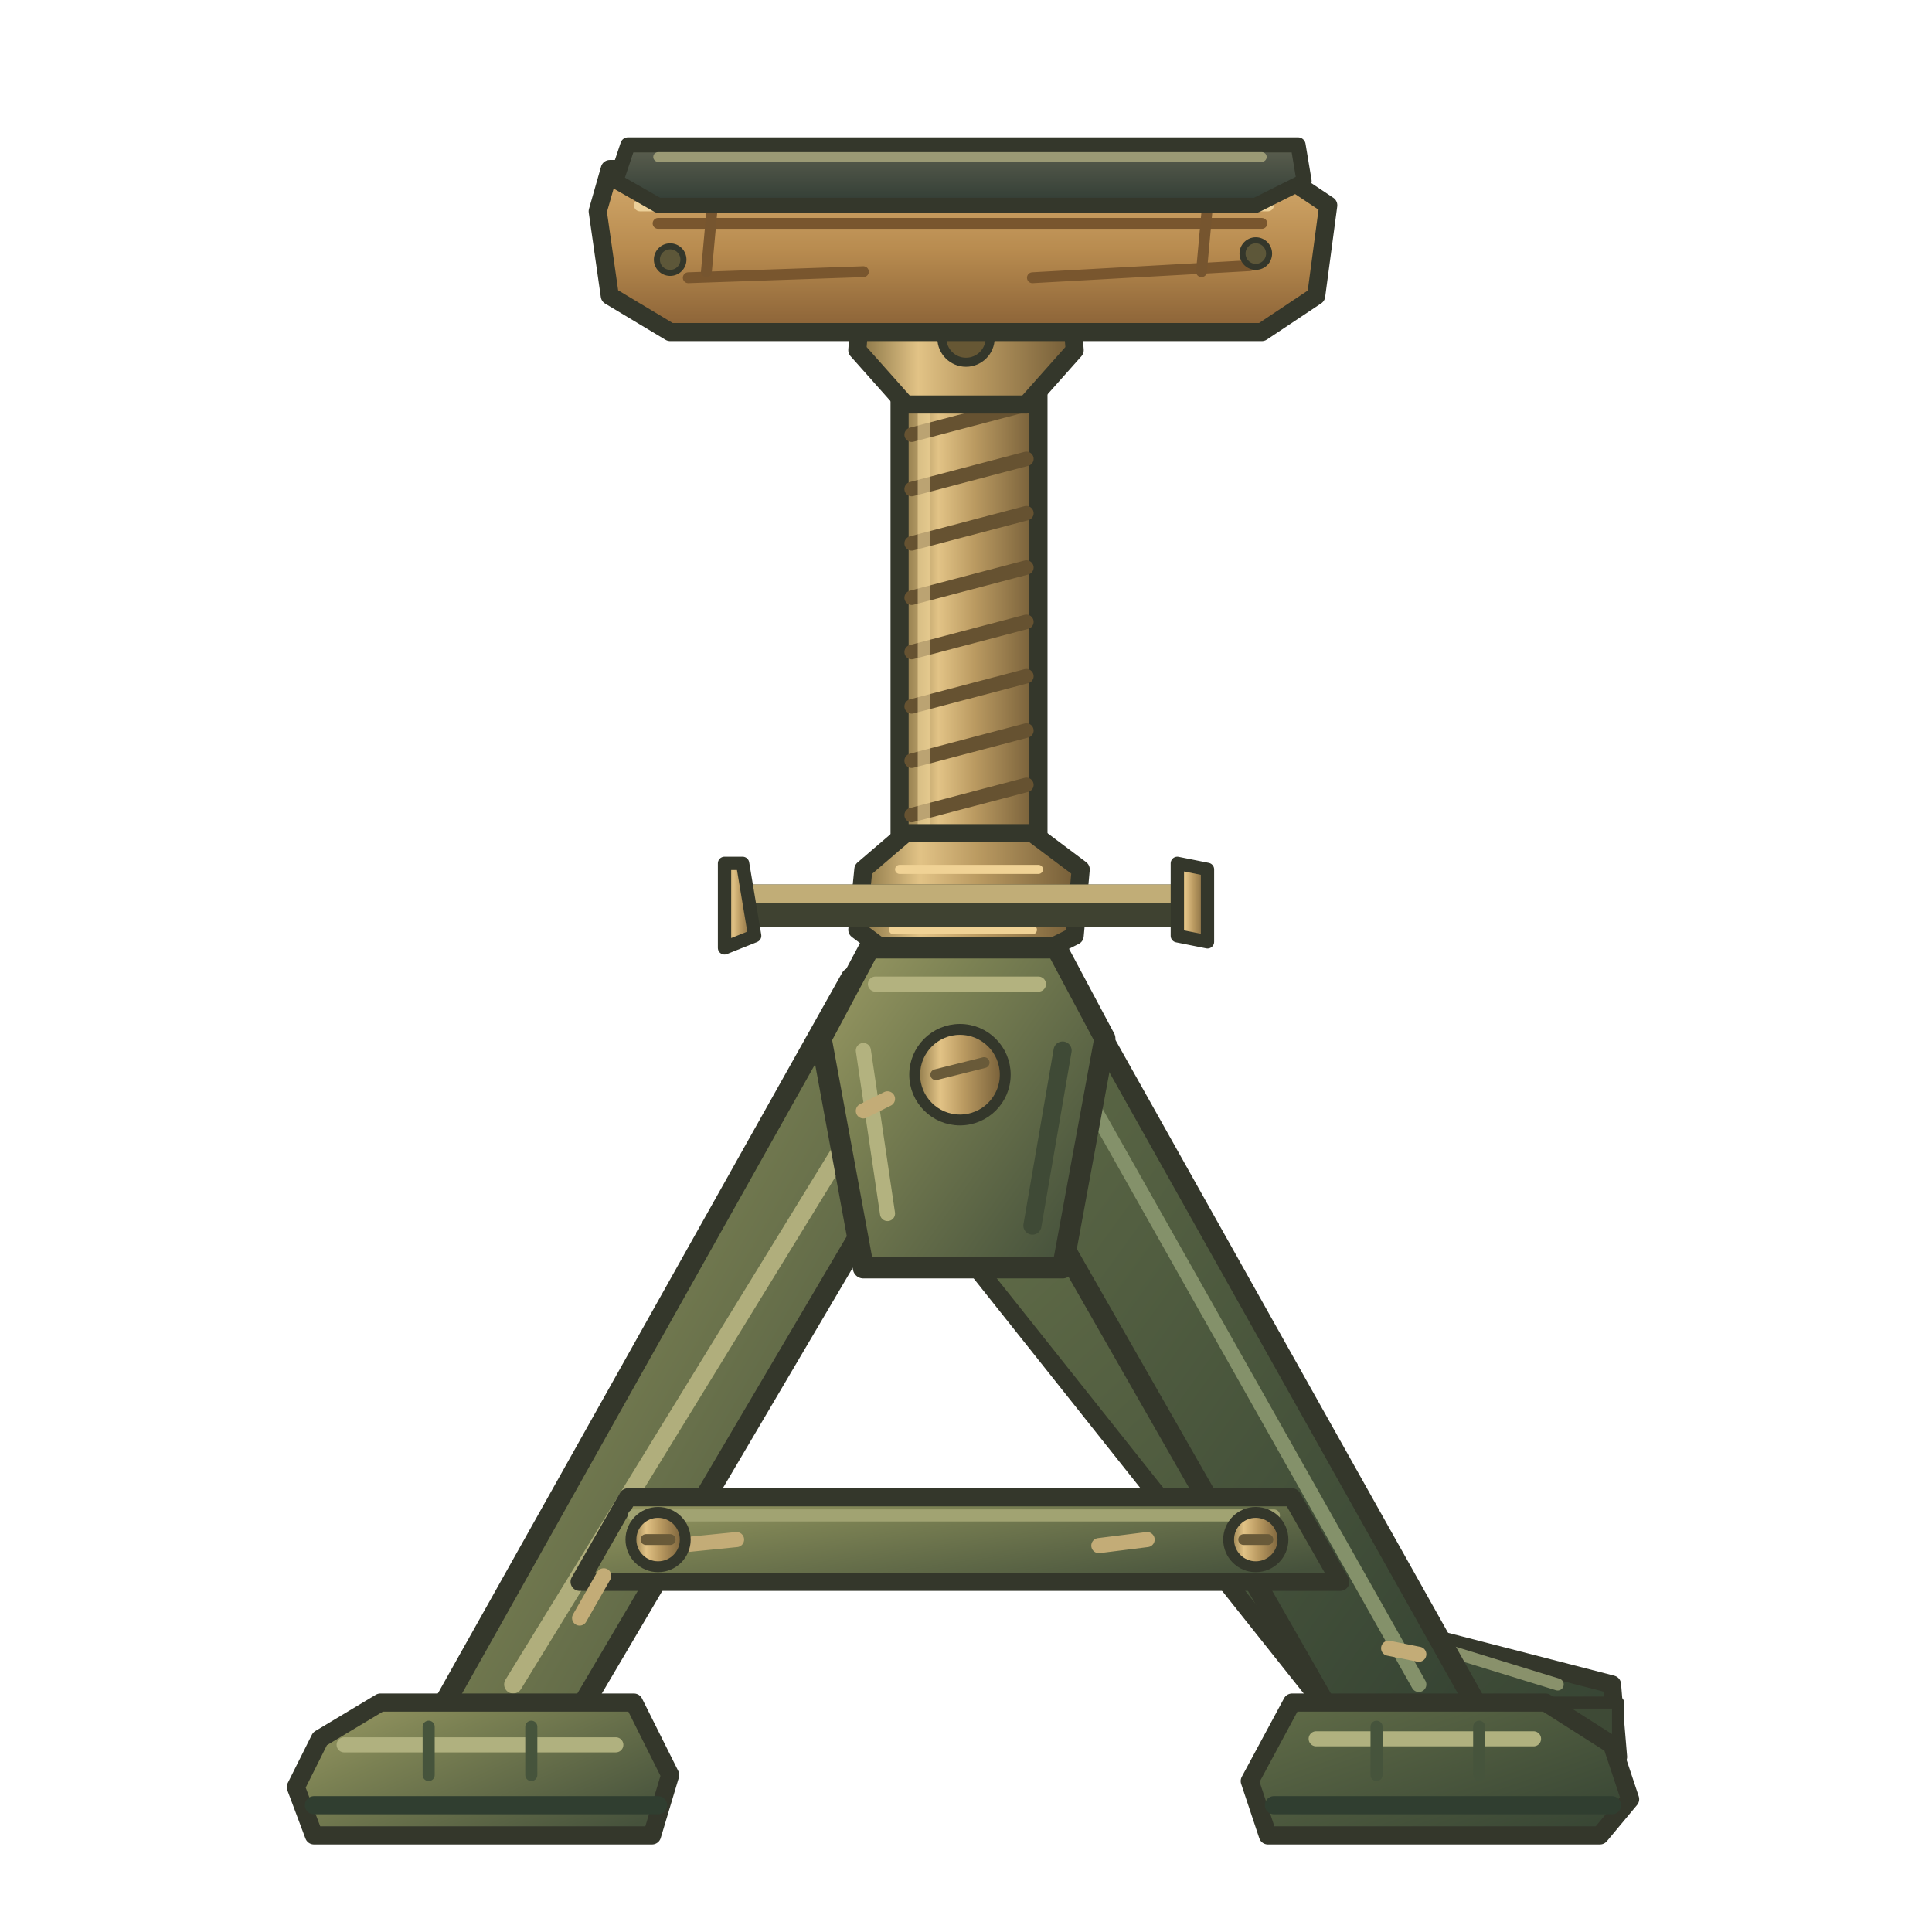
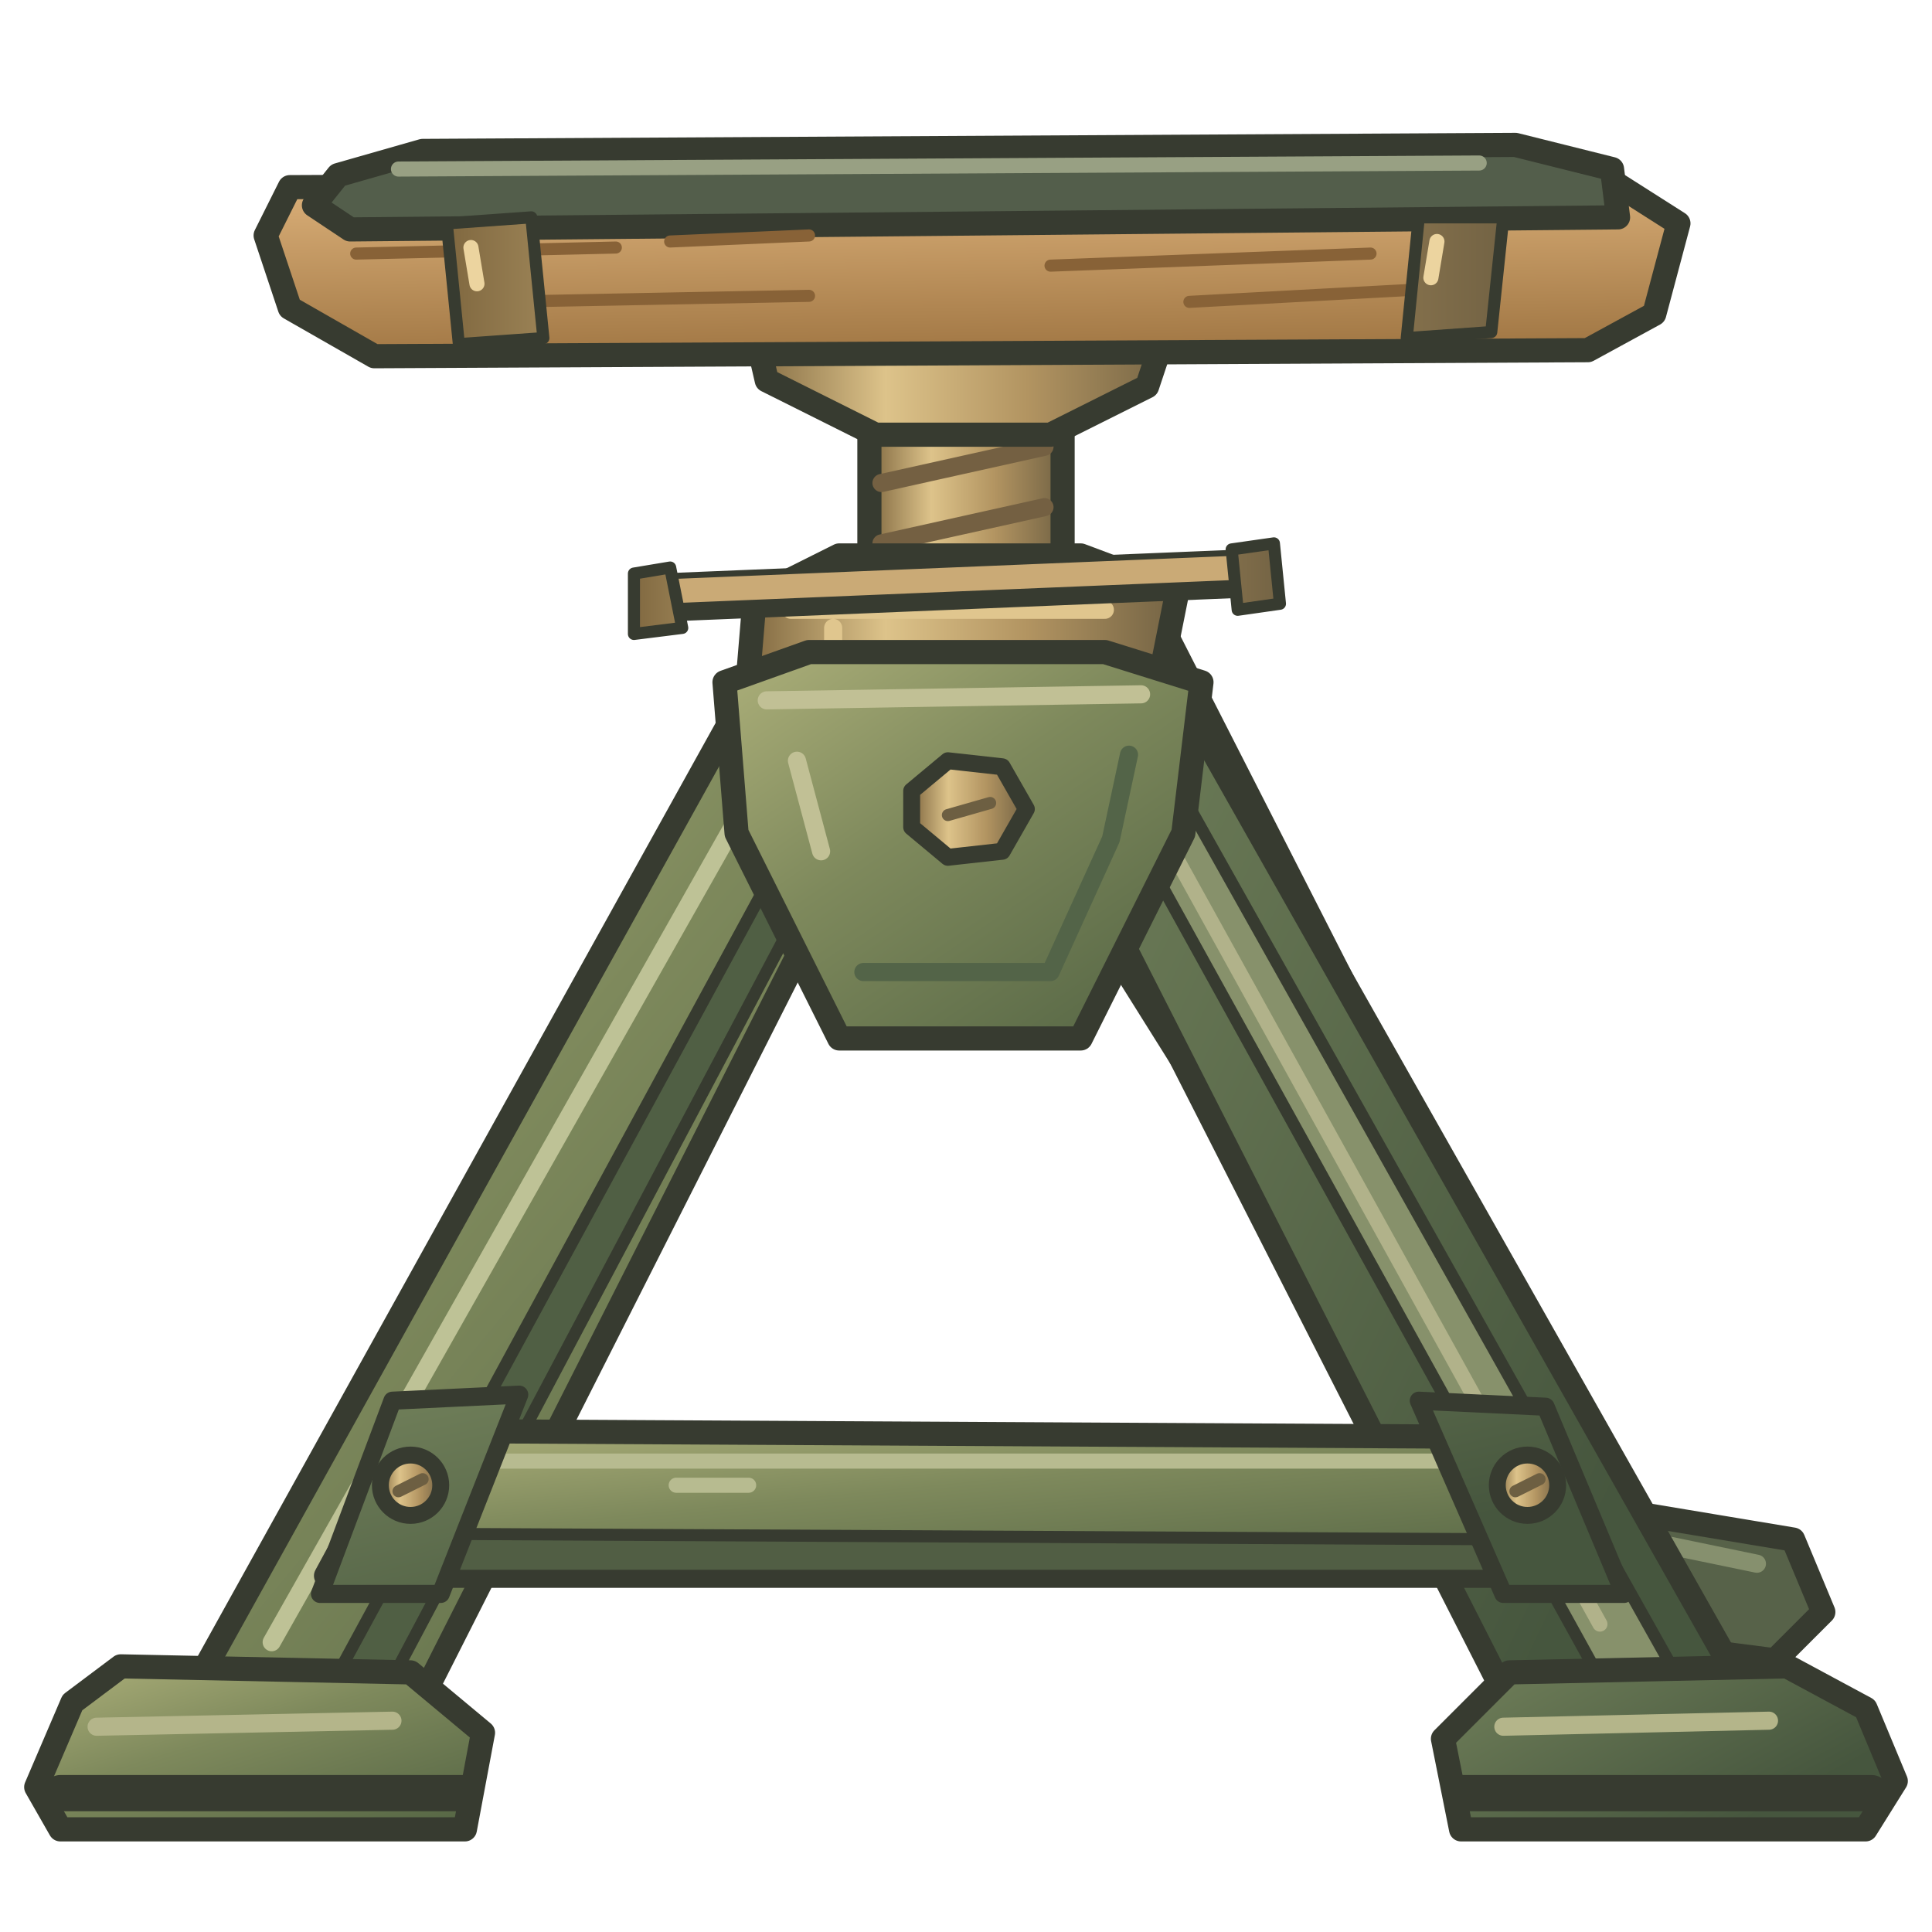
<svg xmlns="http://www.w3.org/2000/svg" width="320" height="320" viewBox="0 0 320 320" role="img" aria-labelledby="stand-title stand-description">
  <defs>
-     <linearGradient id="stand-paint" x1="0" y1="0" x2="1" y2=".8">
-       <stop stop-color="#9c9b65" />
-       <stop offset=".35" stop-color="#7b8153" />
-       <stop offset="1" stop-color="#46523c" />
+     <linearGradient id="olive" x2=".85" y2="1">
+       <stop stop-color="#adb07a" />
+       <stop offset=".46" stop-color="#7e895c" />
+       <stop offset="1" stop-color="#586846" />
    </linearGradient>
-     <linearGradient id="stand-paint-side" x1="0" y1="0" x2="1" y2="1">
-       <stop stop-color="#626d48" />
-       <stop offset="1" stop-color="#354333" />
+     <linearGradient id="olive-dark" x2=".9" y2=".6">
+       <stop stop-color="#71805a" />
+       <stop offset="1" stop-color="#46563e" />
    </linearGradient>
-     <linearGradient id="stand-brass" x1="0" y1="0" x2="1" y2="0">
-       <stop stop-color="#847042" />
-       <stop offset=".28" stop-color="#e2c386" />
-       <stop offset=".54" stop-color="#ba9a61" />
-       <stop offset="1" stop-color="#725b36" />
+     <linearGradient id="brass" x2="1" y2="0">
+       <stop stop-color="#806840" />
+       <stop offset=".32" stop-color="#ddc38a" />
+       <stop offset=".65" stop-color="#b29461" />
+       <stop offset="1" stop-color="#736344" />
    </linearGradient>
-     <linearGradient id="stand-wood" x1="0" y1="0" x2="0" y2="1">
-       <stop stop-color="#d4aa6c" />
-       <stop offset=".5" stop-color="#b88b4f" />
-       <stop offset="1" stop-color="#896136" />
-     </linearGradient>
-     <linearGradient id="stand-rubber" x1="0" y1="0" x2="0" y2="1">
-       <stop stop-color="#5d6050" />
-       <stop offset="1" stop-color="#303c34" />
+     <linearGradient id="wood" x2=".1" y2="1">
+       <stop stop-color="#dcb17a" />
+       <stop offset="1" stop-color="#a27845" />
    </linearGradient>
  </defs>
-   <g stroke="#34372b" stroke-linecap="round" stroke-linejoin="round">
-     <g id="stand-rear-foot">
-       <path d="M179 192 236 271 267 279 268 291 227 292 161 209Z" fill="url(#stand-paint-side)" stroke-width="3" />
-       <path d="m185 204 47 67 26 8" fill="none" stroke="#89916b" stroke-width="2" />
-       <path d="M224 282 268 282 268 291 224 292Z" fill="#3e4a36" stroke-width="2" />
+   <g stroke="#373b30" stroke-width="4" stroke-linejoin="round" stroke-linecap="round">
+     <g id="rear-outrigger">
+       <path d="m166 103 22-8 79 155 30 5 5 12-8 8-39-5-94-150Z" fill="#576249" />
+       <path d="m185 108 77 145 29 6" stroke="#86906e" fill="none" stroke-width="3" />
    </g>
-     <g id="stand-adjustment-screw">
-       <path d="M149 56H172V176H149Z" fill="url(#stand-brass)" stroke-width="3" />
-       <path d="M153 63 169 58M151 72 170 67M151 81 170 76M151 90 170 85M151 99 170 94M151 108 170 103M151 117 170 112M151 126 170 121M151 135 170 130M151 144 170 139M151 153 170 148" fill="none" stroke="#665231" stroke-width="2.4" />
-       <path d="M153 62V151" fill="none" stroke="#f3d99c" stroke-width="2" opacity=".6" />
-       <path d="m143 144 7-6h21l8 6-1 11-10 5h-18l-8-6Z" fill="url(#stand-brass)" stroke-width="3" />
-       <path d="M149 144H172M148 154H171" fill="none" stroke="#f0d295" stroke-width="1.5" />
+     <g id="adjustment-screw">
+       <path d="M144 53h32v69h-32z" fill="url(#brass)" />
+       <path d="m146 70 27-6m-27 16 27-6m-27 16 27-6m-27 16 27-6" fill="none" stroke="#746042" stroke-width="3" />
+       <path d="m125 99 14-7h40l16 6-3 15-12 5h-43l-13-7z" fill="url(#brass)" />
+       <path d="M131 101h52m-45 3v5" fill="none" stroke="#e0c68e" stroke-width="3" />
+       <path d="m109 99 97-4" fill="none" stroke-width="8" />
+       <path d="m109 98 97-4" fill="none" stroke="#caaa76" stroke-width="4" />
+       <path d="m105 95 6-1 2 10-8 1zm99-4 7-1 1 10-7 1z" fill="url(#brass)" stroke-width="2" />
    </g>
-     <g id="stand-handwheel">
-       <path d="M123 150 196 150" fill="none" stroke="#3f4231" stroke-width="7" />
-       <path d="M123 148 194 148" fill="none" stroke="#c1ad77" stroke-width="3" />
-       <path d="M120 143 123 143 125 155 120 157Z" fill="url(#stand-brass)" stroke-width="2.2" />
-       <path d="M195 143 200 144 200 156 195 155Z" fill="url(#stand-brass)" stroke-width="2.2" />
+     <g id="channel-legs">
+       <path d="m124 114 27 7-85 168-38-2z" fill="url(#olive)" />
+       <path d="m137 128-82 151 10-1 81-153z" fill="#505f44" stroke-width="2" />
+       <path d="m127 127-82 145" stroke="#bec296" stroke-width="3" fill="none" />
+       <path d="m168 121 27-7 99 175-40 1z" fill="url(#olive-dark)" />
+       <path d="m181 126 84 152h13l-87-155z" fill="#87916b" stroke-width="2" />
+       <path d="m187 128 78 141" stroke="#b1b28a" stroke-width="2.5" fill="none" />
    </g>
-     <g id="stand-frame">
-       <path d="M141 162 161 173 95 285 72 285Z" fill="url(#stand-paint)" stroke-width="3.5" />
-       <path d="m147 178-62 101" fill="none" stroke="#b0ae7c" stroke-width="3" />
-       <path d="M177 162 246 285H221L157 173Z" fill="url(#stand-paint-side)" stroke-width="3.5" />
-       <path d="m178 178 57 101" fill="none" stroke="#84916a" stroke-width="2.5" />
-       <path d="M144 157H175L183 172 176 210 143 210 136 172Z" fill="url(#stand-paint)" stroke-width="3.5" />
-       <path d="M145 163H172M143 174 147 201" fill="none" stroke="#b3b27f" stroke-width="2.5" />
-       <path d="M176 174 171 203" fill="none" stroke="#3f4a36" stroke-width="3" />
-       <path d="M104 248H214L222 262H96Z" fill="url(#stand-paint)" stroke-width="3" />
-       <path d="M105 251H211" fill="none" stroke="#a1a372" stroke-width="2" />
-       <path d="m112 256 10-1m60 1 8-1M143 184l4-2m83 91 5 1m-139-6 4-7" fill="none" stroke="#c3ac77" stroke-width="2.5" />
+     <g id="cross-brace">
+       <path d="m67 237 184 1 13 23H54z" fill="url(#olive)" />
+       <path d="m61 254 197 1 6 6H54Z" fill="#515e44" stroke-width="2" />
+       <path d="M79 242h162m-129 4h12" stroke="#b7bb90" stroke-width="2.5" fill="none" />
+       <path d="m65 232 21-1-13 33H53zm170 0 21 1 13 31h-20z" fill="url(#olive-dark)" stroke-width="3" />
    </g>
-     <g id="stand-base-shoes">
-       <path d="M63 282H105L111 294 108 304H52L49 296 53 288Z" fill="url(#stand-paint)" stroke-width="3" />
-       <path d="M214 282H256L267 289 270 298 265 304H210L207 295Z" fill="url(#stand-paint-side)" stroke-width="3" />
-       <path d="M57 289H102M218 288H254" fill="none" stroke="#b0b17f" stroke-width="2.5" />
-       <path d="M52 299H109M211 299H267" fill="none" stroke="#303e30" stroke-width="3" />
-       <path d="M71 286V294M88 286V294M228 286V294M245 286V294" fill="none" stroke="#46543c" stroke-width="2" />
+     <g id="cast-iron-head">
+       <path d="m120 113 14-5h49l16 5-3 25-17 34h-40l-17-34z" fill="url(#olive)" />
+       <path d="m127 116 62-1m-57 11 4 15" fill="none" stroke="#c1c095" stroke-width="3" />
+       <path d="m187 125-3 14-10 22h-31" fill="none" stroke="#536448" stroke-width="3" />
    </g>
-     <g id="stand-fasteners" stroke-width="1.8">
-       <circle cx="159" cy="178" r="7.5" fill="url(#stand-brass)" />
-       <path d="m155 178 8-2" fill="none" stroke="#695a39" />
-       <circle cx="109" cy="255" r="4.5" fill="url(#stand-brass)" />
-       <circle cx="208" cy="255" r="4.5" fill="url(#stand-brass)" />
-       <path d="M107 255H111M206 255H210" fill="none" stroke="#695a39" />
+     <g id="base-shoes">
+       <path d="m20 276 48 1 12 10-3 16H10l-4-7 6-14z" fill="url(#olive)" />
+       <path d="m250 277 46-1 13 7 5 12-5 8h-67l-3-15z" fill="url(#olive-dark)" />
+       <path d="m16 286 49-1m184 1 44-1" stroke="#b4b58a" stroke-width="3" fill="none" />
+       <path d="M10 297h67m165 0h68" fill="none" stroke-width="6" />
    </g>
-     <g id="stand-saddle-socket">
-       <path d="M143 45H177L178 58 170 67H150L142 58Z" fill="url(#stand-brass)" stroke-width="3" />
-       <path d="M149 52H171" fill="none" stroke="#f0d298" stroke-width="2" />
-       <circle cx="160" cy="56" r="4" fill="#665734" stroke-width="1.5" />
+     <g id="saddle-socket">
+       <path d="m124 50 71-1-5 15-16 8h-29l-18-9z" fill="url(#brass)" />
+       <path d="m135 55 48-1" stroke="#e0c695" stroke-width="2.5" />
    </g>
-     <g id="stand-wooden-saddle">
-       <path d="M101 28 211 28 220 34 218 49 209 55H111L101 49 99 35Z" fill="url(#stand-wood)" stroke-width="3" />
-       <path d="M109 37H209M114 46 143 45M171 46 207 44" fill="none" stroke="#79562e" stroke-width="1.8" />
-       <path d="M106 34H210" fill="none" stroke="#ecd099" stroke-width="2" />
-       <path d="m118 34-1 11m83-11-1 11" fill="none" stroke="#76552f" stroke-width="1.8" />
-       <path d="M104 24H215L216 30 208 34H109L102 30Z" fill="url(#stand-rubber)" stroke-width="2.5" />
-       <path d="M109 26H209" fill="none" stroke="#9b9a75" stroke-width="1.6" />
-       <circle cx="111" cy="43" r="2.2" fill="#5d5739" stroke-width="1" />
-       <circle cx="208" cy="42" r="2.2" fill="#5d5739" stroke-width="1" />
+     <g id="padded-saddle">
+       <path d="m48 31 219-1 11 7-4 15-11 6-201 1-14-8-4-12z" fill="url(#wood)" />
+       <path d="m56 29 14-4 181-1 16 4 1 8-210 2-6-4z" fill="#535e4b" />
+       <path d="m66 28 179-1" fill="none" stroke="#98a083" stroke-width="2.5" />
+       <path d="m59 42 43-1m9-1 23-1m40 5 53-2m-145 8 52-1m63 1 37-2" stroke="#886237" stroke-width="2" fill="none" />
+       <path d="m74 37 14-1 2 20-14 1zm161-1h14l-2 19-14 1z" fill="url(#brass)" stroke-width="2" />
+       <path d="m78 41 1 6m159-7-1 6" stroke="#ecd49f" stroke-width="2.5" fill="none" />
+     </g>
+     <g id="fasteners" fill="url(#brass)" stroke-width="2.8">
+       <path d="m151 131 6-5 9 1 4 7-4 7-9 1-6-5z" />
+       <circle cx="68" cy="246" r="5" />
+       <circle cx="253" cy="246" r="5" />
+       <path d="m157 135 7-2m-98 114 4-2m181 2 4-2" fill="none" stroke="#6d5f42" stroke-width="2" />
    </g>
  </g>
</svg>
